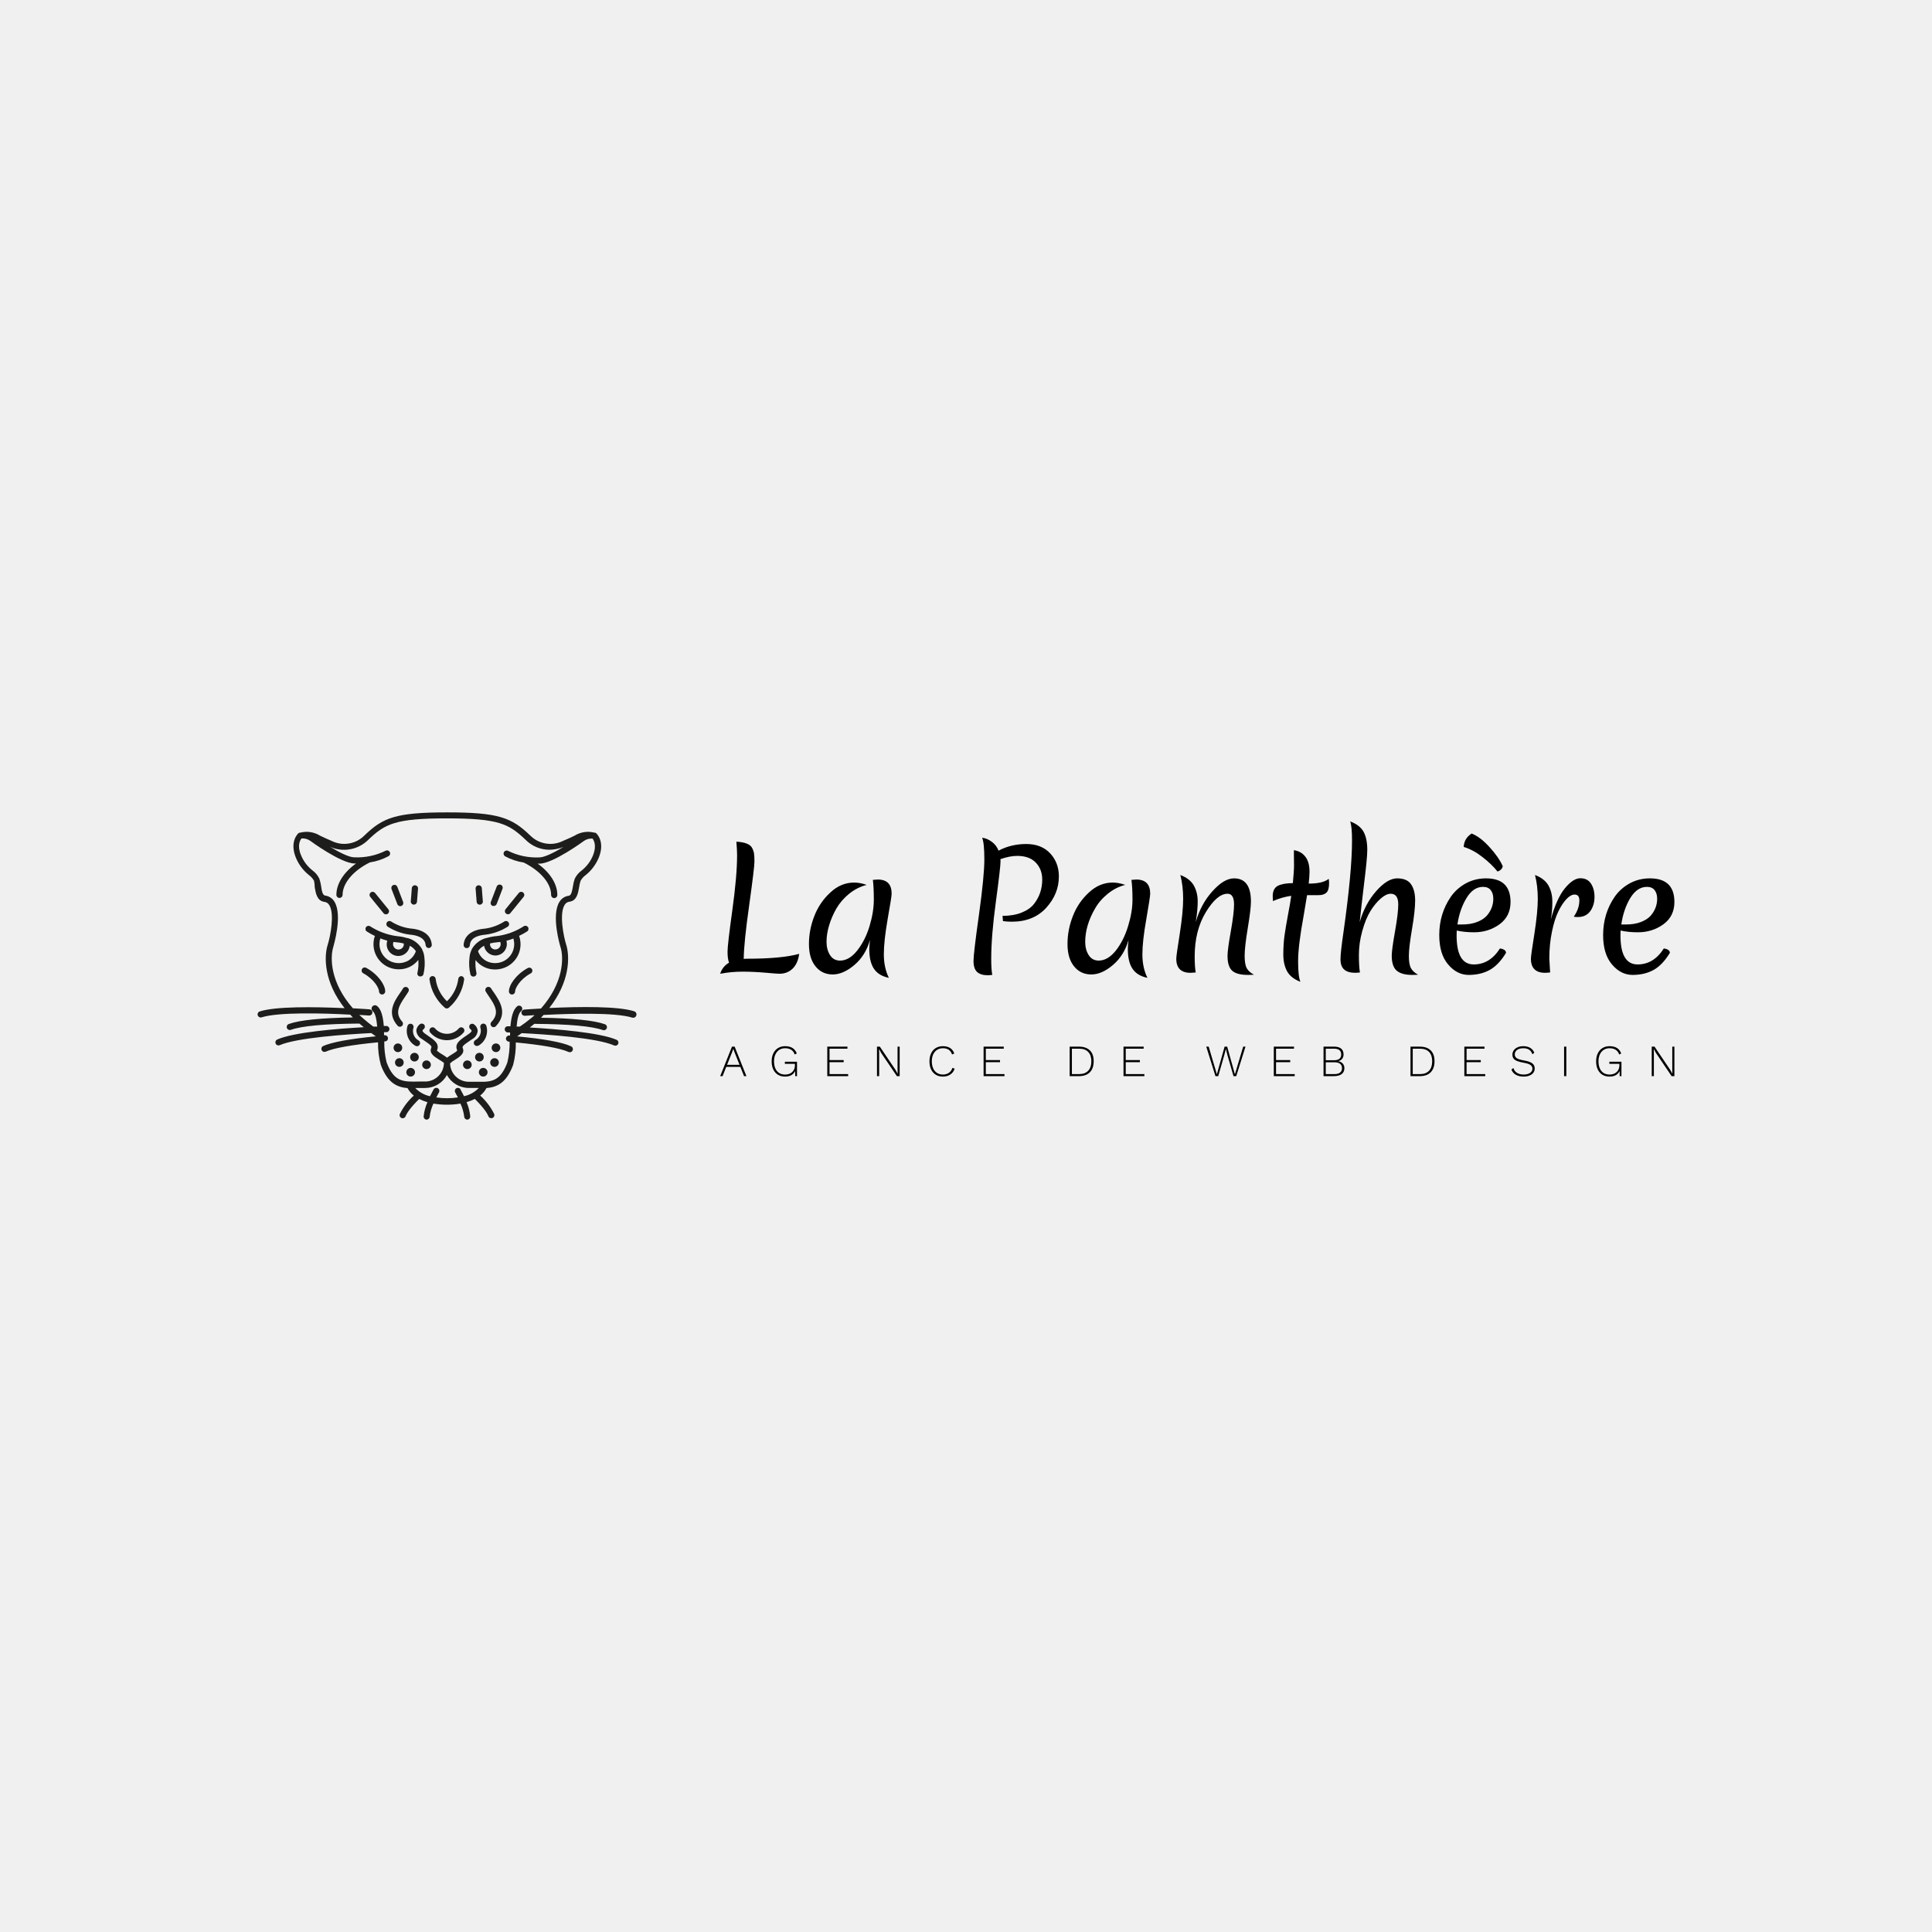
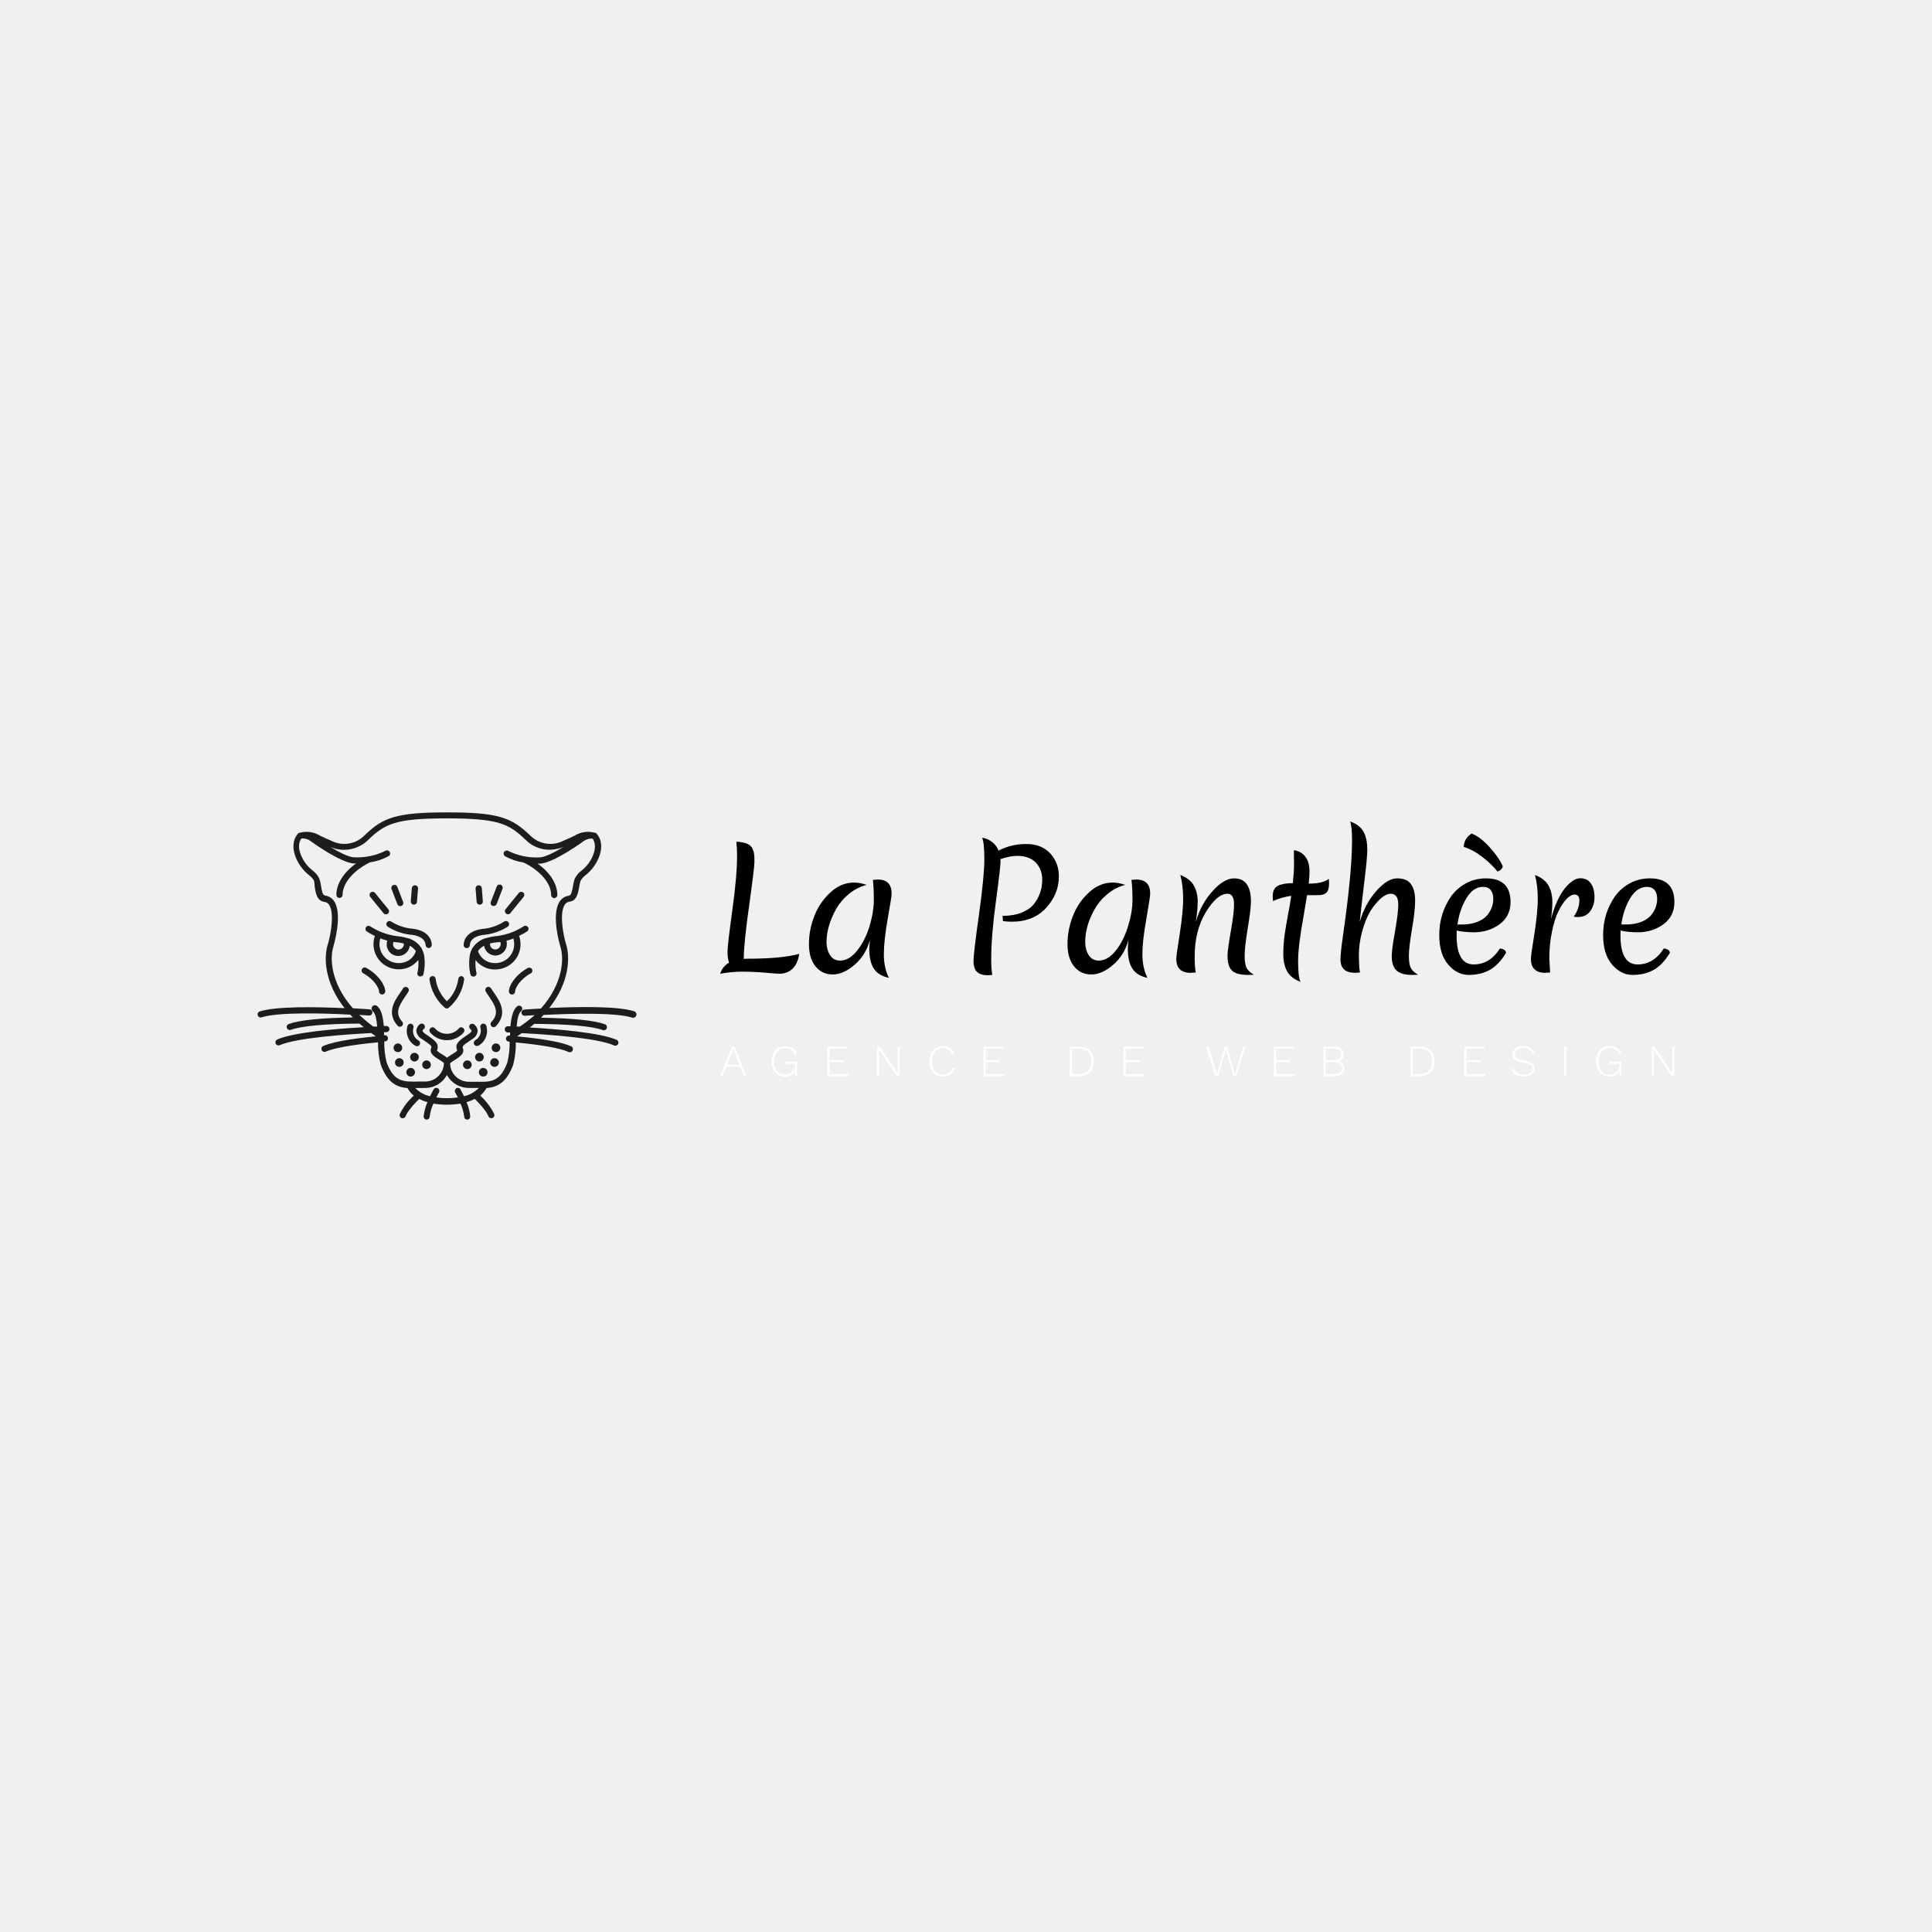
<svg xmlns="http://www.w3.org/2000/svg" data-v-fde0c5aa="" viewBox="0 0 300 300" class="iconLeftSlogan">
  <defs data-v-fde0c5aa="" />
  <rect data-v-fde0c5aa="" fill="transparent" x="0" y="0" width="300px" height="300px" class="logo-background-square" />
  <defs data-v-fde0c5aa="" />
  <g data-v-fde0c5aa="" id="dff727ea-c914-4c1d-9325-86d683f65698" fill="#000000" transform="matrix(1.808462,0,0,1.808462,110.4221,123.0999)">
    <path d="M1.54 14.59L1.54 14.59L1.54 14.59Q1.41 14.25 1.41 13.65L1.41 13.65L1.41 13.65Q1.41 13.05 1.82 10.09L1.82 10.09L1.82 10.09Q2.23 7.14 2.23 5.35L2.23 5.35L2.23 5.35Q2.23 4.93 2.17 4.20L2.17 4.20L2.17 4.20Q3.23 4.26 3.50 4.70L3.50 4.70L3.50 4.70Q3.64 4.96 3.68 5.19L3.68 5.19L3.68 5.19Q3.72 5.42 3.72 5.92L3.72 5.92L3.72 5.92Q3.72 6.41 3.27 9.65L3.27 9.65L3.27 9.65Q2.81 12.89 2.80 14.27L2.80 14.27L2.80 14.27Q2.87 14.25 3.05 14.25L3.05 14.25L3.05 14.25Q6.08 14.25 7.56 13.83L7.56 13.83L7.56 13.83Q7.46 14.64 7.01 15.09L7.01 15.09L7.01 15.09Q6.55 15.54 5.87 15.54L5.87 15.54L5.87 15.54Q5.67 15.54 4.66 15.45L4.66 15.45L4.66 15.45Q3.64 15.36 2.69 15.36L2.69 15.36L2.69 15.36Q1.74 15.36 0.78 15.54L0.78 15.54L0.78 15.54Q0.97 14.92 1.54 14.59ZM10.75 9.95L10.75 9.95L10.75 9.95Q10.35 10.65 10.13 11.39L10.13 11.39L10.13 11.39Q9.91 12.12 9.91 12.80L9.91 12.80L9.91 12.80Q9.91 13.47 10.21 13.94L10.21 13.94L10.21 13.94Q10.51 14.41 11.07 14.41L11.07 14.41L11.07 14.41Q11.86 14.41 12.54 13.55L12.54 13.55L12.54 13.55Q13.23 12.68 13.60 11.46L13.60 11.46L13.60 11.46Q13.97 10.23 13.97 9.19L13.97 9.19L13.97 9.19Q13.97 8.15 13.89 7.48L13.89 7.48L13.89 7.48Q14.22 7.45 14.31 7.45L14.31 7.45L14.31 7.45Q15.50 7.45 15.50 8.67L15.50 8.67L15.50 8.67Q15.50 8.93 15.16 10.83L15.16 10.83L15.16 10.83Q14.83 12.73 14.83 13.87L14.83 13.87L14.83 13.87Q14.83 15.01 15.26 15.89L15.26 15.89L15.26 15.89Q14.38 15.71 13.98 15.11L13.98 15.11L13.98 15.11Q13.58 14.52 13.58 13.40L13.58 13.40L13.58 13.40Q13.58 13.20 13.64 12.64L13.64 12.64L13.64 12.64Q13.26 13.97 12.31 14.78L12.31 14.78L12.31 14.78Q11.35 15.60 10.44 15.60L10.44 15.60L10.44 15.60Q9.52 15.60 8.96 14.90L8.96 14.90L8.96 14.90Q8.40 14.21 8.40 12.99L8.40 12.99L8.40 12.99Q8.40 11.76 8.86 10.59L8.86 10.59L8.86 10.59Q9.31 9.42 10.23 8.57L10.23 8.57L10.23 8.57Q11.14 7.71 12.28 7.71L12.28 7.71L12.28 7.71Q12.77 7.71 13.36 7.91L13.36 7.91L13.36 7.91Q12.53 8.12 11.84 8.68L11.84 8.68L11.84 8.68Q11.16 9.24 10.75 9.95ZM24.84 5.70L24.84 5.70L24.85 5.87L24.85 5.87Q24.85 6.40 24.45 9.35L24.45 9.35L24.45 9.35Q24.05 12.29 24.05 14.27L24.05 14.27L24.05 14.27Q24.05 15.15 24.14 15.64L24.14 15.64L24.14 15.64Q23.80 15.67 23.77 15.67L23.77 15.67L23.77 15.67Q23.14 15.67 22.83 15.38L22.83 15.38L22.83 15.38Q22.53 15.09 22.53 14.44L22.53 14.44L22.53 14.44Q22.53 13.79 23.00 10.46L23.00 10.46L23.00 10.46Q23.46 7.14 23.46 5.72L23.46 5.72L23.46 5.72Q23.46 4.30 23.27 3.86L23.27 3.86L23.27 3.86Q23.72 3.92 24.10 4.21L24.10 4.21L24.10 4.21Q24.49 4.49 24.68 4.97L24.68 4.97L24.68 4.97Q25.75 4.40 27.06 4.40L27.06 4.40L27.06 4.40Q28.36 4.40 29.11 5.20L29.11 5.20L29.11 5.20Q29.86 6.01 29.86 7.18L29.86 7.18L29.86 7.18Q29.86 8.68 28.77 9.88L28.77 9.88L28.77 9.88Q27.68 11.07 25.83 11.07L25.83 11.07L25.83 11.07Q25.41 11.07 25.06 11.02L25.06 11.02L25.02 10.57L25.02 10.57Q25.96 10.57 26.66 10.29L26.66 10.29L26.66 10.29Q27.36 10.01 27.72 9.55L27.72 9.55L27.72 9.55Q28.43 8.65 28.43 7.45L28.43 7.45L28.43 7.45Q28.43 6.58 27.88 6.00L27.88 6.00L27.88 6.00Q27.33 5.42 26.28 5.42L26.28 5.42L26.28 5.42Q25.65 5.42 24.84 5.70ZM32.96 9.95L32.96 9.95L32.96 9.95Q32.55 10.65 32.33 11.39L32.33 11.39L32.33 11.39Q32.12 12.12 32.12 12.80L32.12 12.80L32.12 12.80Q32.12 13.47 32.42 13.94L32.42 13.94L32.42 13.94Q32.72 14.41 33.28 14.41L33.28 14.41L33.28 14.41Q34.06 14.41 34.75 13.55L34.75 13.55L34.75 13.55Q35.43 12.68 35.80 11.46L35.80 11.46L35.80 11.46Q36.18 10.23 36.18 9.19L36.18 9.19L36.18 9.19Q36.18 8.15 36.09 7.48L36.09 7.48L36.09 7.48Q36.43 7.45 36.51 7.45L36.51 7.45L36.51 7.45Q37.70 7.45 37.70 8.67L37.70 8.67L37.70 8.67Q37.70 8.93 37.37 10.83L37.37 10.83L37.37 10.83Q37.03 12.73 37.03 13.87L37.03 13.87L37.03 13.87Q37.03 15.01 37.46 15.89L37.46 15.89L37.46 15.89Q36.58 15.71 36.18 15.11L36.18 15.11L36.18 15.11Q35.78 14.52 35.78 13.40L35.78 13.40L35.78 13.40Q35.78 13.20 35.84 12.64L35.84 12.64L35.84 12.64Q35.46 13.97 34.51 14.78L34.51 14.78L34.51 14.78Q33.56 15.60 32.64 15.60L32.64 15.60L32.64 15.60Q31.72 15.60 31.16 14.90L31.16 14.90L31.16 14.90Q30.60 14.21 30.60 12.99L30.60 12.99L30.60 12.99Q30.60 11.76 31.06 10.59L31.06 10.59L31.06 10.59Q31.51 9.42 32.43 8.57L32.43 8.57L32.43 8.57Q33.35 7.71 34.48 7.71L34.48 7.71L34.48 7.71Q34.97 7.71 35.56 7.91L35.56 7.91L35.56 7.91Q34.73 8.12 34.05 8.68L34.05 8.68L34.05 8.68Q33.36 9.24 32.96 9.95ZM46.35 9.34L46.35 9.34L46.35 9.34Q46.35 9.98 46.08 11.61L46.08 11.61L46.08 11.61Q45.81 13.24 45.81 13.99L45.81 13.99L45.81 13.99Q45.81 14.73 45.99 15.06L45.99 15.06L45.99 15.06Q46.17 15.39 46.61 15.62L46.61 15.62L46.61 15.62Q46.42 15.64 46.09 15.64L46.09 15.64L46.09 15.64Q45.14 15.64 44.74 15.28L44.74 15.28L44.74 15.28Q44.34 14.92 44.34 14L44.34 14L44.34 14Q44.34 13.48 44.62 11.91L44.62 11.91L44.62 11.91Q44.90 10.33 44.90 9.59L44.90 9.59L44.90 9.59Q44.90 8.67 44.34 8.67L44.34 8.67L44.34 8.67Q43.44 8.67 42.48 10.25L42.48 10.25L42.48 10.25Q41.52 11.83 41.52 14.06L41.52 14.06L41.52 14.06Q41.52 14.94 41.61 15.43L41.61 15.43L41.61 15.43Q41.24 15.46 41.17 15.46L41.17 15.46L41.17 15.46Q39.94 15.46 39.94 14.25L39.94 14.25L39.94 14.25Q39.94 13.97 40.24 12.10L40.24 12.10L40.24 12.10Q40.53 10.22 40.53 9.11L40.53 9.11L40.53 9.11Q40.53 7.99 40.29 7.06L40.29 7.06L40.29 7.06Q41.12 7.38 41.45 7.97L41.45 7.97L41.45 7.97Q41.78 8.57 41.78 9.33L41.78 9.33L41.78 9.33Q41.78 10.09 41.61 11.10L41.61 11.10L41.61 11.10Q42.07 9.52 43.06 8.44L43.06 8.44L43.06 8.44Q44.04 7.35 44.90 7.35L44.90 7.35L44.90 7.35Q46.35 7.35 46.35 9.34ZM53.06 7.76L53.06 7.76L53.06 7.76Q53.06 8.34 52.84 8.57L52.84 8.57L52.84 8.57Q52.61 8.79 52.18 8.79L52.18 8.79L51.17 8.79L51.17 8.79Q51.11 9.16 50.88 10.53L50.88 10.53L50.88 10.53Q50.40 13.13 50.40 14.46L50.40 14.46L50.40 14.46Q50.40 15.79 50.60 16.23L50.60 16.23L50.60 16.23Q49.80 15.93 49.46 15.34L49.46 15.34L49.46 15.34Q49.13 14.74 49.13 13.89L49.13 13.89L49.13 13.89Q49.13 13.03 49.23 12.27L49.23 12.27L49.23 12.27Q49.34 11.51 49.53 10.49L49.53 10.49L49.53 10.49Q49.73 9.46 49.81 8.85L49.81 8.85L49.81 8.85Q49.01 8.96 48.24 9.30L48.24 9.30L48.24 9.30Q48.22 9.07 48.22 8.89L48.22 8.89L48.22 8.89Q48.22 8.22 48.66 7.99L48.66 7.99L48.66 7.99Q49.11 7.76 49.95 7.76L49.95 7.76L49.95 7.76Q50.05 6.72 50.05 6.21L50.05 6.21L50.05 6.21Q50.05 5.70 50.04 5.39L50.04 5.39L50.04 5.39Q50.04 5.08 50.04 4.93L50.04 4.93L50.04 4.93Q50.68 5.03 51.03 5.50L51.03 5.50L51.03 5.50Q51.38 5.96 51.38 6.78L51.38 6.78L51.38 6.78Q51.38 7.20 51.31 7.80L51.31 7.80L51.31 7.80Q52.53 7.80 53.03 7.39L53.03 7.39L53.03 7.39Q53.06 7.59 53.06 7.76ZM55.69 11.10L55.69 11.10Q56.15 9.52 57.11 8.44L57.11 8.44L57.11 8.44Q58.07 7.35 58.91 7.35L58.91 7.35L58.91 7.35Q59.75 7.35 60.10 7.86L60.10 7.86L60.10 7.86Q60.45 8.37 60.45 9.25L60.45 9.25L60.45 9.25Q60.45 10.12 60.18 11.70L60.18 11.70L60.18 11.70Q59.91 13.29 59.91 14.01L59.91 14.01L59.91 14.01Q59.91 14.73 60.09 15.06L60.09 15.06L60.09 15.06Q60.27 15.39 60.70 15.62L60.70 15.62L60.70 15.62Q60.52 15.64 60.19 15.64L60.19 15.64L60.19 15.64Q59.29 15.64 58.86 15.27L58.86 15.27L58.86 15.27Q58.44 14.90 58.44 14L58.44 14L58.44 14Q58.44 13.48 58.72 11.91L58.72 11.91L58.72 11.91Q59.00 10.33 59.00 9.59L59.00 9.59L59.00 9.59Q59.00 8.67 58.35 8.67L58.35 8.67L58.35 8.67Q57.97 8.67 57.51 9.07L57.51 9.07L57.51 9.07Q57.05 9.46 56.62 10.14L56.62 10.14L56.62 10.14Q56.20 10.82 55.91 11.87L55.91 11.87L55.91 11.87Q55.62 12.91 55.62 13.92L55.62 13.92L55.62 13.92Q55.62 14.94 55.71 15.43L55.71 15.43L55.71 15.43Q55.37 15.46 55.33 15.46L55.33 15.46L55.33 15.46Q54.67 15.46 54.36 15.18L54.36 15.18L54.36 15.18Q54.04 14.90 54.04 14.30L54.04 14.30L54.04 14.30Q54.04 13.71 54.29 12.01L54.29 12.01L54.29 12.01Q55.03 6.80 55.03 4.10L55.03 4.10L55.03 4.10Q55.03 2.88 54.87 2.46L54.87 2.46L54.87 2.46Q55.68 2.76 56.01 3.33L56.01 3.33L56.01 3.33Q56.34 3.91 56.34 4.91L56.34 4.91L56.34 4.91Q56.34 5.61 56.06 7.85L56.06 7.85L56.06 7.85Q55.79 10.09 55.69 11.10L55.69 11.10ZM66.28 8.08L66.28 8.08L66.28 8.08Q65.44 8.08 64.86 9.04L64.86 9.04L64.86 9.04Q64.27 10.01 64.08 11.31L64.08 11.31L64.47 11.31L64.47 11.31Q65.21 11.31 65.76 11.10L65.76 11.10L65.76 11.10Q66.30 10.89 66.60 10.56L66.60 10.56L66.60 10.56Q67.16 9.91 67.16 9.10L67.16 9.10L67.16 9.10Q67.16 8.64 66.94 8.36L66.94 8.36L66.94 8.36Q66.72 8.08 66.28 8.08ZM68.25 13.75L68.25 13.75Q67.61 14.80 66.84 15.22L66.84 15.22L66.84 15.22Q66.07 15.64 65.05 15.64L65.05 15.64L65.05 15.64Q64.04 15.64 63.28 14.74L63.28 14.74L63.28 14.74Q62.52 13.85 62.52 12.22L62.52 12.22L62.52 12.22Q62.52 10.37 63.52 8.92L63.52 8.92L63.52 8.92Q64.01 8.22 64.80 7.78L64.80 7.78L64.80 7.78Q65.59 7.35 66.54 7.35L66.54 7.35L66.54 7.35Q68.64 7.35 68.64 9.38L68.64 9.38L68.64 9.38Q68.64 10.60 67.70 11.29L67.70 11.29L67.70 11.29Q66.75 11.98 65.51 11.98L65.51 11.98L65.51 11.98Q64.68 11.98 64.02 11.83L64.02 11.83L64.02 11.83Q64.01 11.97 64.01 12.26L64.01 12.26L64.01 12.26Q64.01 14.74 65.48 14.74L65.48 14.74L65.48 14.74Q66.86 14.74 67.73 13.37L67.73 13.37L67.73 13.37Q68.25 13.44 68.25 13.75L68.25 13.75ZM67.97 6.30L67.97 6.30L67.97 6.30Q67.96 6.45 67.82 6.59L67.82 6.59L67.82 6.59Q67.69 6.72 67.52 6.76L67.52 6.76L67.52 6.76Q67.02 6.13 66.23 5.52L66.23 5.52L66.23 5.52Q65.44 4.90 64.62 4.65L64.62 4.65L64.62 4.65Q64.65 3.92 65.30 3.50L65.30 3.50L65.30 3.50Q66.04 3.79 66.83 4.66L66.83 4.66L66.83 4.66Q67.62 5.52 67.97 6.30ZM72.10 10.88L72.10 10.88Q72.60 9.06 73.31 8.20L73.31 8.20L73.31 8.20Q74.02 7.34 74.63 7.34L74.63 7.34L74.63 7.34Q75.24 7.34 75.54 7.79L75.54 7.79L75.54 7.79Q75.85 8.25 75.85 8.95L75.85 8.95L75.85 8.95Q75.85 9.65 75.49 10.16L75.49 10.16L75.49 10.16Q75.12 10.67 74.42 10.67L74.42 10.67L74.42 10.67Q74.20 10.67 74.07 10.64L74.07 10.64L74.07 10.64Q74.55 9.95 74.55 9.24L74.55 9.24L74.55 9.24Q74.55 8.74 74.14 8.74L74.14 8.74L74.14 8.74Q73.82 8.74 73.46 9.11L73.46 9.11L73.46 9.11Q73.09 9.49 72.76 10.16L72.76 10.16L72.76 10.16Q72.42 10.84 72.20 11.91L72.20 11.91L72.20 11.91Q71.97 12.99 71.97 14.24L71.97 14.24L71.97 14.24Q71.97 14.38 72.04 15.43L72.04 15.43L72.04 15.43Q71.68 15.46 71.62 15.46L71.62 15.46L71.62 15.46Q70.39 15.46 70.39 14.25L70.39 14.25L70.39 14.25Q70.39 13.97 70.69 12.10L70.69 12.10L70.69 12.10Q70.98 10.22 70.98 9.11L70.98 9.11L70.98 9.11Q70.98 7.99 70.74 7.06L70.74 7.06L70.74 7.06Q71.57 7.38 71.90 7.97L71.90 7.97L71.90 7.97Q72.23 8.57 72.23 9.36L72.23 9.36L72.23 9.36Q72.23 10.15 72.10 10.88L72.10 10.88ZM80.35 8.08L80.35 8.08L80.35 8.08Q79.51 8.08 78.92 9.04L78.92 9.04L78.92 9.04Q78.34 10.01 78.15 11.31L78.15 11.31L78.54 11.31L78.54 11.31Q79.28 11.31 79.83 11.10L79.83 11.10L79.83 11.10Q80.37 10.89 80.67 10.56L80.67 10.56L80.67 10.56Q81.23 9.91 81.23 9.10L81.23 9.10L81.23 9.10Q81.23 8.64 81.01 8.36L81.01 8.36L81.01 8.36Q80.79 8.08 80.35 8.08ZM82.32 13.75L82.32 13.75Q81.68 14.80 80.91 15.22L80.91 15.22L80.91 15.22Q80.14 15.64 79.12 15.64L79.12 15.64L79.12 15.64Q78.11 15.64 77.35 14.74L77.35 14.74L77.35 14.74Q76.59 13.85 76.59 12.22L76.59 12.22L76.59 12.22Q76.59 10.37 77.59 8.92L77.59 8.92L77.59 8.92Q78.08 8.22 78.87 7.78L78.87 7.78L78.87 7.78Q79.66 7.35 80.61 7.35L80.61 7.35L80.61 7.35Q82.71 7.35 82.71 9.38L82.71 9.38L82.71 9.38Q82.71 10.60 81.77 11.29L81.77 11.29L81.77 11.29Q80.82 11.98 79.58 11.98L79.58 11.98L79.58 11.98Q78.75 11.98 78.09 11.83L78.09 11.83L78.09 11.83Q78.08 11.97 78.08 12.26L78.08 12.26L78.08 12.26Q78.08 14.74 79.55 14.74L79.55 14.74L79.55 14.74Q80.93 14.74 81.80 13.37L81.80 13.37L81.80 13.37Q82.32 13.44 82.32 13.75L82.32 13.75Z" />
  </g>
  <defs data-v-fde0c5aa="">
    <linearGradient data-v-fde0c5aa="" gradientTransform="rotate(25)" id="03eee680-b084-463f-ac63-5d4db96cf555" x1="0%" y1="0%" x2="100%" y2="0%">
      <stop data-v-fde0c5aa="" offset="0%" stop-color="#B4373D" stop-opacity="1" />
      <stop data-v-fde0c5aa="" offset="100%" stop-color="#B23ACB" stop-opacity="1" />
    </linearGradient>
  </defs>
  <g data-v-fde0c5aa="" id="dfe8044c-91b6-4966-9038-a63642c35301" stroke="none" fill="url(#03eee680-b084-463f-ac63-5d4db96cf555)" transform="matrix(0.6414999,0,0,0.6414999,37.32564,117.8961)">
    <defs>
      <style>.cls-1{fill:#1d1d1b}</style>
    </defs>
    <path class="cls-1" d="M44 46.07V46a5.74 5.74 0 0 0-3.52-2.72h-.14a11.6 11.6 0 0 0-2.5-.47 15.62 15.62 0 0 1-6.43-2.38.75.75 0 0 0-.84 1.24 17.29 17.29 0 0 0 2 1.11c0 .1-.09.2-.12.31a6.09 6.09 0 0 0 4.15 7.51 6.46 6.46 0 0 0 1.78.25 5.9 5.9 0 0 0 4.69-2.28 10.33 10.33 0 0 1-.18 3 .75.75 0 0 0 .47 1 .76.76 0 0 0 .24 0 .75.75 0 0 0 .71-.51 11.57 11.57 0 0 0 .23-4.1 4.94 4.94 0 0 0-.54-1.89zm-4.47-1.49a1.28 1.28 0 0 1 0 .52 1.3 1.3 0 1 1-2.53-.71 1.27 1.27 0 0 1 .09-.17l.6.07a10.89 10.89 0 0 1 1.86.3zm.94 4.25a4.67 4.67 0 0 1-3.48.32 4.59 4.59 0 0 1-3.14-5.67v-.12a15.83 15.83 0 0 0 1.7.55v.06A2.8 2.8 0 1 0 41 45.14a3.86 3.86 0 0 1 1.48 1.32 4.27 4.27 0 0 1-1.99 2.37zM67.57 43.07c0-.11-.08-.2-.12-.31a17.29 17.29 0 0 0 2-1.11.75.75 0 0 0-.84-1.24 15.62 15.62 0 0 1-6.43 2.38 11.59 11.59 0 0 0-2.52.47h-.12A5.74 5.74 0 0 0 56 46v.05a4.94 4.94 0 0 0-.54 1.95 11.57 11.57 0 0 0 .23 4.1.75.75 0 0 0 .71.51.75.75 0 0 0 .72-1 10.27 10.27 0 0 1-.19-3 5.9 5.9 0 0 0 4.69 2.28 6.46 6.46 0 0 0 1.78-.25 6.09 6.09 0 0 0 4.17-7.57zm-5.3 1.22l.6-.07a1.26 1.26 0 0 1 .09.17 1.3 1.3 0 0 1-.89 1.6 1.27 1.27 0 0 1-1.63-1.41 10.89 10.89 0 0 1 1.84-.29zm.73 4.86a4.67 4.67 0 0 1-3.48-.32 4.27 4.27 0 0 1-2-2.38A3.86 3.86 0 0 1 59 45.14a2.84 2.84 0 0 0 .07.37 2.8 2.8 0 0 0 2.69 2A2.8 2.8 0 0 0 64.41 44v-.06a15.83 15.83 0 0 0 1.7-.55v.12A4.59 4.59 0 0 1 63 49.15z" />
    <path class="cls-1" d="M46.33 44.89c-.16-2.25-2-3.68-5.15-3.92a11.57 11.57 0 0 1-4.68-1.69.75.75 0 0 0-.83 1.25 12.92 12.92 0 0 0 5.4 1.93c1.35.1 3.63.57 3.77 2.53a.75.75 0 0 0 .75.7h.05a.75.75 0 0 0 .69-.8zM59.31 42.46a12.92 12.92 0 0 0 5.4-1.93.75.75 0 0 0-.83-1.25A11.58 11.58 0 0 1 59.19 41c-3.11.24-5 1.67-5.15 3.92a.75.75 0 0 0 .7.8h.05a.75.75 0 0 0 .75-.7c.14-2.02 2.46-2.45 3.77-2.56zM34.64 37.25a.75.75 0 1 0 1.16-.95l-3.19-3.92a.75.75 0 1 0-1.16.95zM38 35.08a.75.75 0 0 0 .7.48.75.75 0 0 0 .7-1l-1.41-3.68a.75.75 0 1 0-1.4.54zM42 35.19a.75.75 0 0 0 .75-.69l.25-3.18a.75.75 0 0 0-.69-.81.74.74 0 0 0-.81.69l-.25 3.19a.75.75 0 0 0 .75.8z" />
    <path class="cls-1" d="M95.31 61c-3.9-1.24-13.08-1.13-20.54-.79 5-6.31 5-12.41 4.11-15.28-.68-2.15-1.73-7.57-.39-9.68a1.56 1.56 0 0 1 1.18-.77c1.76-.23 2.08-2.06 2.33-3.52a8.38 8.38 0 0 1 .35-1.54 4.25 4.25 0 0 1 1.22-1.37 10.59 10.59 0 0 0 3.18-4.23c1.59-3.91-.54-5.84-.63-5.92a.73.73 0 0 0-.28-.13h-.14a6.16 6.16 0 0 0-4.81.73c-.68.33-1.52.73-2.76 1.25a6.88 6.88 0 0 1-8-1.32c-4.5-4.32-7.67-5.57-20.08-5.57s-15.54 1.26-20 5.57a6.88 6.88 0 0 1-8 1.32 51.69 51.69 0 0 1-2.76-1.25 6.16 6.16 0 0 0-4.81-.73h-.14a.73.73 0 0 0-.28.13c-.09.08-2.22 2-.63 5.92a10.59 10.59 0 0 0 3.18 4.23 4.26 4.26 0 0 1 1.22 1.37A8.4 8.4 0 0 1 18 31c.25 1.47.56 3.29 2.33 3.52a1.56 1.56 0 0 1 1.18.77c1.34 2.11.29 7.53-.39 9.68-.91 2.87-.87 9 4.11 15.28-7.46-.34-16.64-.45-20.54.79a.75.75 0 0 0 .46 1.43c4.09-1.3 15-1 21.18-.66h.25l.65.69c-7.68.11-12.89.64-15.5 1.58a.75.75 0 1 0 .51 1.41c2.58-.93 8.3-1.45 16.56-1.51.35.3.71.59 1.07.88-6.47.36-17 1.21-21 3a.75.75 0 0 0 .6 1.37c4.17-1.83 16.18-2.64 22.22-2.95l1 .72.1.07c-6.29.61-10.59 1.4-12.79 2.36a.75.75 0 0 0 .6 1.37c2.07-.91 6.45-1.69 12.72-2.28A19.94 19.94 0 0 0 34 74c1.63 4.32 3.86 5.38 6.46 5.6a5.67 5.67 0 0 0 1.52 1.81 15.18 15.18 0 0 0-3.39 4.47.75.75 0 0 0 1.4.54c.27-.7 1.08-2 3.29-4.19a10.86 10.86 0 0 0 2 .78 11.32 11.32 0 0 0-.92 3.43.75.75 0 0 0 .71.79.75.75 0 0 0 .75-.71 10.34 10.34 0 0 1 .91-3.17 19.89 19.89 0 0 0 6.54 0 10.5 10.5 0 0 1 .91 3.17.75.75 0 0 0 .75.71.75.75 0 0 0 .71-.79 11.32 11.32 0 0 0-.89-3.44 10.86 10.86 0 0 0 2-.78c2.21 2.19 3 3.49 3.29 4.19a.75.75 0 0 0 1.4-.54 15.18 15.18 0 0 0-3.39-4.47 5.67 5.67 0 0 0 1.52-1.81c2.6-.22 4.83-1.27 6.45-5.59a19.92 19.92 0 0 0 .65-5.45c6.27.59 10.66 1.37 12.72 2.28a.75.75 0 1 0 .6-1.37c-2.22-1-6.6-1.77-13-2.38l.8-.56.31-.22c6 .3 18.2 1.11 22.42 3a.75.75 0 0 0 .6-1.37c-4.06-1.78-14.61-2.62-21.07-3q.57-.43 1.11-.88c8.28.05 14 .57 16.59 1.51a.75.75 0 0 0 .51-1.41c-2.6-.94-7.81-1.47-15.5-1.58l.65-.69h.25c6.15-.31 17.09-.64 21.18.66a.75.75 0 0 0 .47-1.54zm-42 18.91a.75.75 0 1 0-1.3.75c.16.27.39.7.64 1.2a18.15 18.15 0 0 1-5.22 0c.35-.71.63-1.19.64-1.2a.75.75 0 1 0-1.3-.75c0 .06-.42.73-.87 1.66a7 7 0 0 1-3.58-2h2.43A6 6 0 0 0 50 76.43a6 6 0 0 0 5.29 3.13h2.43a7 7 0 0 1-3.58 2c-.45-.9-.83-1.56-.87-1.63zm17.1-17.26l-.08.06c-.84.7-1.77 1.38-2.68 2h-.78c.13-1.71.45-3.25 1.07-3.71a.75.75 0 0 0-.94-1.2c-1 .83-1.44 2.64-1.63 4.83h-.61a.73.73 0 0 0-.77.73.75.75 0 0 0 .73.77h.56v.74h-.18a.76.76 0 0 0-.81.68.75.75 0 0 0 .68.81h.21a20 20 0 0 1-.56 5.05c-1.41 3.75-3.1 4.54-5.55 4.66H55.29a4.54 4.54 0 0 1-4.53-4.46 5.51 5.51 0 0 1 1.16-.84c1-.64 2.47-1.52 1.93-2.79-.19-.44-.06-.65 1.66-1.82l.63-.43a2.48 2.48 0 0 0 1.3-2 2.08 2.08 0 0 0-.95-1.6.74.74 0 0 0-1 .22.76.76 0 0 0 .21 1c.08.06.26.23.27.37s-.17.41-.66.75l-.62.43c-1.63 1.1-2.91 2-2.2 3.57-.08.25-.89.74-1.33 1a10.22 10.22 0 0 0-1.13.77 10.22 10.22 0 0 0-1.13-.77 7.46 7.46 0 0 1-1.33-.93c.71-1.67-.58-2.54-2.2-3.65l-.62-.43c-.48-.34-.66-.61-.66-.75s.18-.31.26-.37a.75.75 0 0 0-.81-1.26 2.08 2.08 0 0 0-.95 1.6 2.48 2.48 0 0 0 1.3 2l.63.43c1.73 1.17 1.85 1.38 1.66 1.82-.54 1.28.89 2.15 1.93 2.79a10.47 10.47 0 0 1 1.16.77 4.54 4.54 0 0 1-4.54 4.52h-1.56c-3.72.09-6 .14-7.78-4.66a20.07 20.07 0 0 1-.56-5.05h.21a.75.75 0 1 0-.13-1.5h-.14v-.74h.56a.75.75 0 0 0 0-1.5h-.61c-.19-2.19-.58-4-1.63-4.83A.75.75 0 1 0 32.06 61c.62.49.91 2 1.06 3.71h-.95c-.85-.64-1.7-1.31-2.48-2a.73.73 0 0 0-.15-.14c-.26-.23-.52-.46-.76-.69l2.33.15h.06a.75.75 0 0 0 .06-1.5s-1.57-.12-4-.25c-5.44-6.19-5.58-12.2-4.72-14.92 0-.08 2.33-7.62.23-10.93a3.07 3.07 0 0 0-2.2-1.43c-.62-.08-.82-1-1-2.29a9.51 9.51 0 0 0-.44-1.84 5.37 5.37 0 0 0-1.63-1.95 9 9 0 0 1-2.78-3.67c-1-2.36-.23-3.66.1-4.08a3.19 3.19 0 0 1 2.07.54c.07.06 7.52 5.52 10.79 5.52H28c-3 2.15-4.76 4.9-4.76 7.59a.75.75 0 0 0 1.5 0c0-2.81 2.6-5.89 6.63-7.86a13.71 13.71 0 0 0 4.48-1.49.75.75 0 1 0-.73-1.31 15.48 15.48 0 0 1-7.56 1.58c-1.25 0-3.64-1.21-5.86-2.55a8.3 8.3 0 0 0 9.3-1.73c4-3.82 6.49-5.15 19-5.15s15 1.34 19 5.15a8.18 8.18 0 0 0 5.77 2.45 9.77 9.77 0 0 0 3.44-.68c-2.21 1.33-4.6 2.53-5.84 2.53a15.48 15.48 0 0 1-7.56-1.58.75.75 0 0 0-.73 1.31A13.72 13.72 0 0 0 68.59 25c4 2 6.63 5 6.63 7.86a.75.75 0 0 0 1.5 0c0-2.7-1.77-5.45-4.76-7.59h.44c3.27 0 10.72-5.46 10.79-5.52a3.19 3.19 0 0 1 2.06-.54c.33.43 1.05 1.73.1 4.08a9 9 0 0 1-2.78 3.67 5.37 5.37 0 0 0-1.63 1.95 9.49 9.49 0 0 0-.44 1.84c-.23 1.33-.42 2.21-1 2.29a3.07 3.07 0 0 0-2.25 1.45c-2.11 3.31.2 10.86.23 10.93.87 2.73.72 8.74-4.72 14.92-2.39.13-4 .25-4 .25a.75.75 0 0 0 .06 1.5h.06l2.33-.15c-.21.23-.52.47-.8.71z" />
    <path class="cls-1" d="M64.77 37.53a.75.75 0 0 0 .58-.28l3.19-3.92a.75.75 0 1 0-1.16-.95l-3.19 3.92a.75.75 0 0 0 .58 1.22zM61.07 35.51a.74.74 0 0 0 .27 0 .75.75 0 0 0 .7-.48l1.41-3.68a.75.75 0 1 0-1.4-.54l-1.41 3.68a.75.75 0 0 0 .43 1.02zM58 35.2a.75.75 0 0 0 .69-.81l-.25-3.19a.75.75 0 0 0-1.5.12l.25 3.19a.75.75 0 0 0 .81.69z" />
    <circle class="cls-1" cx="38.13" cy="69.84" r="1.05" />
    <circle class="cls-1" cx="38.48" cy="73.41" r="1.05" />
    <circle class="cls-1" cx="41.22" cy="75.76" r="1.05" />
    <circle class="cls-1" cx="42.14" cy="72.11" r="1.05" />
    <circle class="cls-1" cx="45.06" cy="73.95" r="1.05" />
    <circle class="cls-1" cx="61.87" cy="69.84" r="1.05" />
    <circle class="cls-1" cx="61.52" cy="73.41" r="1.05" />
    <circle class="cls-1" cx="58.78" cy="75.76" r="1.05" />
    <circle class="cls-1" cx="57.86" cy="72.11" r="1.05" />
    <circle class="cls-1" cx="54.94" cy="73.95" r="1.05" />
    <path class="cls-1" d="M53.56 52.5a.75.75 0 0 0-.81.69A9.21 9.21 0 0 1 50 58.58a9.16 9.16 0 0 1-2.73-5.4.75.75 0 0 0-1.5.12 11 11 0 0 0 3.73 6.86.75.75 0 0 0 .47.17.75.75 0 0 0 .47-.17 11 11 0 0 0 3.73-6.86.75.75 0 0 0-.61-.8zM40.37 55.2a.75.75 0 0 0-1 .27c-.2.35-.46.72-.73 1.11-1.34 1.94-3.36 4.88-.51 8a.75.75 0 0 0 1.1-1c-1.89-2.05-.93-3.82.64-6.1.29-.43.57-.83.79-1.21a.75.75 0 0 0-.29-1.07zM60.69 55.47a.75.75 0 1 0-1.3.75c.22.38.5.78.79 1.21 1.57 2.28 2.53 4.05.64 6.1a.75.75 0 1 0 1.1 1c2.85-3.09.83-6-.51-8-.25-.34-.51-.71-.72-1.06zM41.89 65a.75.75 0 0 0-1.43-.46 4.13 4.13 0 0 0 1.91 4.82.75.75 0 0 0 .75-1.3A2.62 2.62 0 0 1 41.89 65zM57.62 69.33a4.13 4.13 0 0 0 1.91-4.82.75.75 0 0 0-1.43.46A2.62 2.62 0 0 1 56.87 68a.75.75 0 0 0 .75 1.3zM52.88 65.15a3.83 3.83 0 0 1-5.77 0 .75.75 0 0 0-1.16 1 5.32 5.32 0 0 0 8.08 0 .75.75 0 0 0-1.16-1zM30.51 50.52a.75.75 0 1 0-.72 1.31c2.63 1.45 3.77 3.59 3.77 4.36a.75.75 0 0 0 1.5 0c0-1.55-1.7-4.1-4.55-5.67zM70.59 50.82a.75.75 0 0 0-1-.3C66.72 52.09 65 54.64 65 56.2a.75.75 0 0 0 1.5 0c0-.77 1.14-2.92 3.77-4.36a.75.75 0 0 0 .32-1.02z" />
  </g>
  <defs data-v-fde0c5aa="" />
-   <g data-v-fde0c5aa="" id="5afeb38c-54b7-45cf-8e8f-6e00f7dcb161" fill="#000000" transform="matrix(0.4959243,0,0,0.4959243,111.6988,160.6461)">
+   <g data-v-fde0c5aa="" id="5afeb38c-54b7-45cf-8e8f-6e00f7dcb161" fill="#ffffff" transform="matrix(0.4959243,0,0,0.4959243,111.6988,160.6461)">
    <path d="M7.74 13.02L6.58 10.12L2.16 10.12L1.01 13.02L0.27 13.02L3.96 3.78L4.79 3.78L8.48 13.02L7.74 13.02ZM2.42 9.48L6.33 9.48L4.72 5.45L4.38 4.47L4.37 4.47L4.03 5.42L2.42 9.48ZM20.52 8.50L24.32 8.50L24.32 13.02L23.76 13.02L23.73 11.41L23.73 11.41Q23.35 12.25 22.55 12.71L22.55 12.71L22.55 12.71Q21.74 13.16 20.55 13.16L20.55 13.16L20.55 13.16Q19.29 13.16 18.35 12.58L18.35 12.58L18.35 12.58Q17.40 12.00 16.89 10.92L16.89 10.92L16.89 10.92Q16.38 9.84 16.38 8.40L16.38 8.40L16.38 8.40Q16.38 6.96 16.91 5.88L16.91 5.88L16.91 5.88Q17.43 4.80 18.38 4.22L18.38 4.22L18.38 4.22Q19.33 3.64 20.59 3.64L20.59 3.64L20.59 3.64Q22.01 3.64 22.90 4.20L22.90 4.20L22.90 4.20Q23.80 4.76 24.25 5.91L24.25 5.91L23.60 6.24L23.60 6.24Q23.28 5.28 22.52 4.78L22.52 4.78L22.52 4.78Q21.76 4.28 20.59 4.28L20.59 4.28L20.59 4.28Q19.56 4.28 18.77 4.78L18.77 4.78L18.77 4.78Q17.99 5.28 17.56 6.21L17.56 6.21L17.56 6.21Q17.12 7.14 17.12 8.40L17.12 8.40L17.12 8.40Q17.12 10.32 18.04 11.42L18.04 11.42L18.04 11.42Q18.96 12.52 20.58 12.52L20.58 12.52L20.58 12.52Q21.59 12.52 22.29 12.12L22.29 12.12L22.29 12.12Q22.99 11.72 23.32 11.07L23.32 11.07L23.32 11.07Q23.66 10.42 23.66 9.67L23.66 9.67L23.66 9.16L20.52 9.16L20.52 8.50ZM34.50 12.38L40.33 12.38L40.33 13.02L33.80 13.02L33.80 3.78L40.11 3.78L40.11 4.42L34.50 4.42L34.50 7.99L38.93 7.99L38.93 8.65L34.50 8.65L34.50 12.38ZM56.46 3.78L56.46 13.02L55.59 13.02L50.69 5.77L50.01 4.54L49.99 4.54L50.04 5.70L50.04 13.02L49.36 13.02L49.36 3.78L50.25 3.78L55.13 11.02L55.83 12.26L55.80 11.10L55.80 3.78L56.46 3.78ZM73.68 10.68L73.68 10.68Q73.29 11.86 72.32 12.51L72.32 12.51L72.32 12.51Q71.34 13.16 69.99 13.16L69.99 13.16L69.99 13.16Q68.73 13.16 67.77 12.58L67.77 12.58L67.77 12.58Q66.82 12.00 66.30 10.92L66.30 10.92L66.30 10.92Q65.79 9.84 65.79 8.40L65.79 8.40L65.79 8.40Q65.79 6.96 66.30 5.88L66.30 5.88L66.30 5.88Q66.82 4.80 67.77 4.22L67.77 4.22L67.77 4.22Q68.73 3.64 69.97 3.64L69.97 3.64L69.97 3.64Q72.74 3.64 73.56 5.92L73.56 5.92L72.87 6.24L72.87 6.24Q72.55 5.26 71.84 4.77L71.84 4.77L71.84 4.77Q71.13 4.28 70.01 4.28L70.01 4.28L70.01 4.28Q68.98 4.28 68.19 4.78L68.19 4.78L68.19 4.78Q67.40 5.28 66.96 6.21L66.96 6.21L66.96 6.21Q66.53 7.14 66.53 8.40L66.53 8.40L66.53 8.40Q66.53 9.66 66.96 10.59L66.96 10.59L66.96 10.59Q67.38 11.52 68.16 12.02L68.16 12.02L68.16 12.02Q68.94 12.52 69.99 12.52L69.99 12.52L69.99 12.52Q71.11 12.52 71.89 11.97L71.89 11.97L71.89 11.97Q72.67 11.42 72.98 10.42L72.98 10.42L73.68 10.68ZM83.44 12.38L89.28 12.38L89.28 13.02L82.74 13.02L82.74 3.78L89.05 3.78L89.05 4.42L83.44 4.42L83.44 7.99L87.88 7.99L87.88 8.65L83.44 8.65L83.44 12.38ZM112.60 3.78L112.60 3.78Q114.81 3.78 116.01 4.95L116.01 4.95L116.01 4.95Q117.21 6.12 117.21 8.33L117.21 8.33L117.21 8.33Q117.21 10.60 116.01 11.81L116.01 11.81L116.01 11.81Q114.81 13.02 112.60 13.02L112.60 13.02L109.69 13.02L109.69 3.78L112.60 3.78ZM112.66 12.38L112.66 12.38Q114.51 12.38 115.49 11.33L115.49 11.33L115.49 11.33Q116.48 10.29 116.48 8.33L116.48 8.33L116.48 8.33Q116.48 6.45 115.49 5.44L115.49 5.44L115.49 5.44Q114.51 4.42 112.66 4.42L112.66 4.42L110.39 4.42L110.39 12.38L112.66 12.38ZM127.25 12.38L133.08 12.38L133.08 13.02L126.55 13.02L126.55 3.78L132.86 3.78L132.86 4.42L127.25 4.42L127.25 7.99L131.68 7.99L131.68 8.65L127.25 8.65L127.25 12.38ZM158.07 6.54L156.21 13.02L155.34 13.02L152.46 3.78L153.22 3.78L155.78 12.45L158.20 3.78L159.01 3.78L161.43 12.46L164.02 3.78L164.74 3.78L161.85 13.02L160.99 13.02L159.12 6.54L158.61 4.54L158.59 4.54L158.07 6.54ZM174.31 12.38L180.15 12.38L180.15 13.02L173.61 13.02L173.61 3.78L179.93 3.78L179.93 4.42L174.31 4.42L174.31 7.99L178.75 7.99L178.75 8.65L174.31 8.65L174.31 12.38ZM189.18 13.02L189.18 3.78L192.44 3.78L192.44 3.78Q193.96 3.78 194.71 4.41L194.71 4.41L194.71 4.41Q195.45 5.04 195.45 6.23L195.45 6.23L195.45 6.23Q195.45 7.04 195.01 7.60L195.01 7.60L195.01 7.60Q194.57 8.16 193.76 8.33L193.76 8.33L193.76 8.34L193.76 8.34Q194.66 8.48 195.18 9.07L195.18 9.07L195.18 9.07Q195.71 9.66 195.71 10.53L195.71 10.53L195.71 10.53Q195.71 11.72 194.86 12.37L194.86 12.37L194.86 12.37Q194.01 13.02 192.44 13.02L192.44 13.02L189.18 13.02ZM189.88 8.04L192.46 8.04L192.46 8.04Q194.71 8.04 194.71 6.23L194.71 6.23L194.71 6.23Q194.71 4.42 192.46 4.42L192.46 4.42L189.88 4.42L189.88 8.04ZM189.88 12.38L192.58 12.38L192.58 12.38Q193.76 12.38 194.36 11.90L194.36 11.90L194.36 11.90Q194.96 11.42 194.96 10.53L194.96 10.53L194.96 10.53Q194.96 9.62 194.36 9.15L194.36 9.15L194.36 9.15Q193.76 8.68 192.58 8.68L192.58 8.68L189.88 8.68L189.88 12.38ZM219.32 3.78L219.32 3.78Q221.54 3.78 222.73 4.95L222.73 4.95L222.73 4.95Q223.93 6.12 223.93 8.33L223.93 8.33L223.93 8.33Q223.93 10.60 222.73 11.81L222.73 11.81L222.73 11.81Q221.54 13.02 219.32 13.02L219.32 13.02L216.41 13.02L216.41 3.78L219.32 3.78ZM219.38 12.38L219.38 12.38Q221.23 12.38 222.22 11.33L222.22 11.33L222.22 11.33Q223.20 10.29 223.20 8.33L223.20 8.33L223.20 8.33Q223.20 6.45 222.22 5.44L222.22 5.44L222.22 5.44Q221.23 4.42 219.38 4.42L219.38 4.42L217.11 4.42L217.11 12.38L219.38 12.38ZM233.97 12.38L239.81 12.38L239.81 13.02L233.27 13.02L233.27 3.78L239.58 3.78L239.58 4.42L233.97 4.42L233.97 7.99L238.41 7.99L238.41 8.65L233.97 8.65L233.97 12.38ZM251.69 3.64L251.69 3.64Q254.30 3.64 255.18 5.68L255.18 5.68L254.58 6.17L254.58 6.17Q254.23 5.18 253.53 4.73L253.53 4.73L253.53 4.73Q252.84 4.28 251.71 4.28L251.71 4.28L251.71 4.28Q250.89 4.28 250.29 4.54L250.29 4.54L250.29 4.54Q249.69 4.79 249.38 5.22L249.38 5.22L249.38 5.22Q249.06 5.66 249.06 6.20L249.06 6.20L249.06 6.20Q249.06 6.73 249.33 7.08L249.33 7.08L249.33 7.08Q249.59 7.43 250.23 7.68L250.23 7.68L250.23 7.68Q250.87 7.92 251.99 8.12L251.99 8.12L251.99 8.12Q253.79 8.43 254.55 9.02L254.55 9.02L254.55 9.02Q255.30 9.60 255.30 10.64L255.30 10.64L255.30 10.64Q255.30 11.38 254.87 11.96L254.87 11.96L254.87 11.96Q254.44 12.53 253.65 12.84L253.65 12.84L253.65 12.84Q252.85 13.16 251.83 13.16L251.83 13.16L251.83 13.16Q250.38 13.16 249.38 12.58L249.38 12.58L249.38 12.58Q248.37 12.00 248.01 10.95L248.01 10.95L248.63 10.47L248.63 10.47Q248.91 11.47 249.75 11.99L249.75 11.99L249.75 11.99Q250.60 12.52 251.85 12.52L251.85 12.52L251.85 12.52Q253.05 12.52 253.81 12.03L253.81 12.03L253.81 12.03Q254.58 11.54 254.58 10.68L254.58 10.68L254.58 10.68Q254.58 9.94 253.95 9.51L253.95 9.51L253.95 9.51Q253.33 9.07 251.79 8.81L251.79 8.81L251.79 8.81Q250.49 8.58 249.73 8.26L249.73 8.26L249.73 8.26Q248.98 7.94 248.65 7.46L248.65 7.46L248.65 7.46Q248.32 6.99 248.32 6.27L248.32 6.27L248.32 6.27Q248.32 5.56 248.73 4.96L248.73 4.96L248.73 4.96Q249.14 4.35 249.91 4.00L249.91 4.00L249.91 4.00Q250.67 3.64 251.69 3.64L251.69 3.64ZM265.20 3.78L265.20 13.02L264.50 13.02L264.50 3.78L265.20 3.78ZM278.67 8.50L282.46 8.50L282.46 13.02L281.90 13.02L281.88 11.41L281.88 11.41Q281.50 12.25 280.69 12.71L280.69 12.71L280.69 12.71Q279.89 13.16 278.70 13.16L278.70 13.16L278.70 13.16Q277.44 13.16 276.49 12.58L276.49 12.58L276.49 12.58Q275.55 12.00 275.04 10.92L275.04 10.92L275.04 10.92Q274.53 9.84 274.53 8.40L274.53 8.40L274.53 8.40Q274.53 6.96 275.05 5.88L275.05 5.88L275.05 5.88Q275.58 4.80 276.53 4.22L276.53 4.22L276.53 4.22Q277.48 3.64 278.74 3.64L278.74 3.64L278.74 3.64Q280.15 3.64 281.05 4.20L281.05 4.20L281.05 4.20Q281.95 4.76 282.39 5.91L282.39 5.91L281.75 6.24L281.75 6.24Q281.43 5.28 280.67 4.78L280.67 4.78L280.67 4.78Q279.90 4.28 278.74 4.28L278.74 4.28L278.74 4.28Q277.70 4.28 276.92 4.78L276.92 4.78L276.92 4.78Q276.14 5.28 275.70 6.21L275.70 6.21L275.70 6.21Q275.27 7.14 275.27 8.40L275.27 8.40L275.27 8.40Q275.27 10.32 276.19 11.42L276.19 11.42L276.19 11.42Q277.10 12.52 278.73 12.52L278.73 12.52L278.73 12.52Q279.73 12.52 280.43 12.12L280.43 12.12L280.43 12.12Q281.13 11.72 281.47 11.07L281.47 11.07L281.47 11.07Q281.81 10.42 281.81 9.67L281.81 9.67L281.81 9.16L278.67 9.16L278.67 8.50ZM299.04 3.78L299.04 13.02L298.17 13.02L293.27 5.77L292.59 4.54L292.57 4.54L292.61 5.70L292.61 13.02L291.94 13.02L291.94 3.78L292.82 3.78L297.71 11.02L298.41 12.26L298.38 11.10L298.38 3.78L299.04 3.78Z" />
  </g>
</svg>
